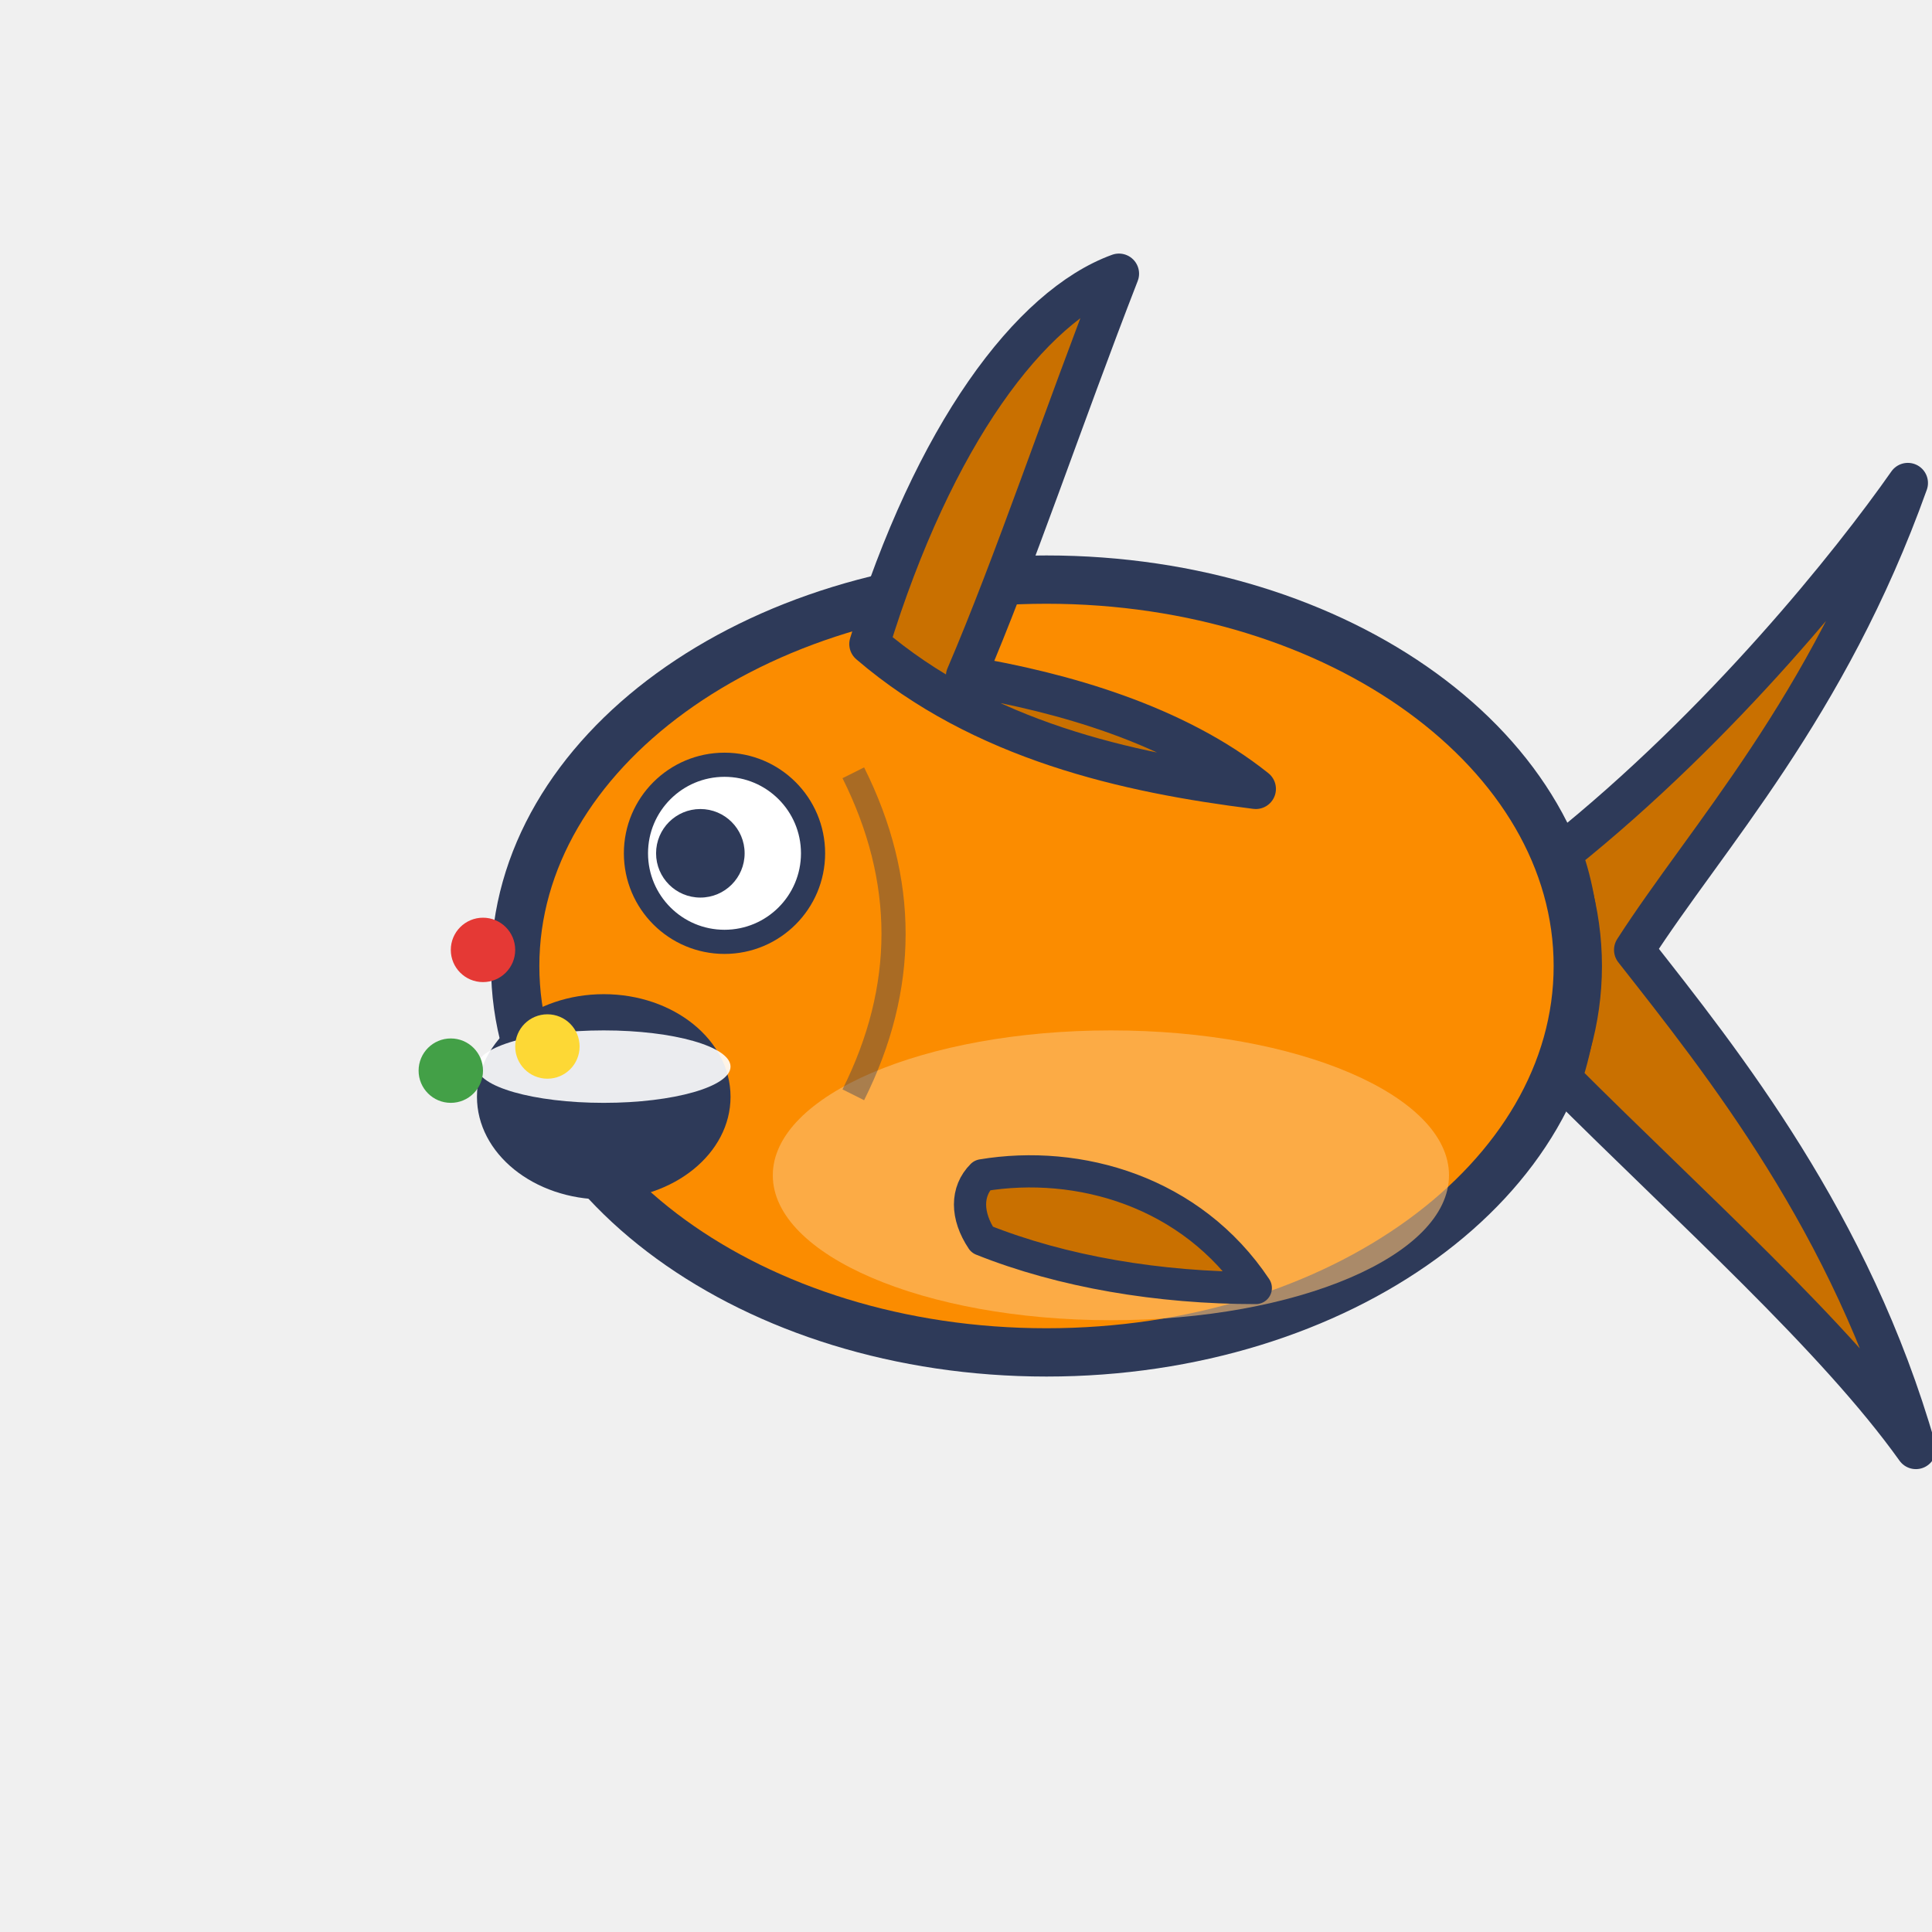
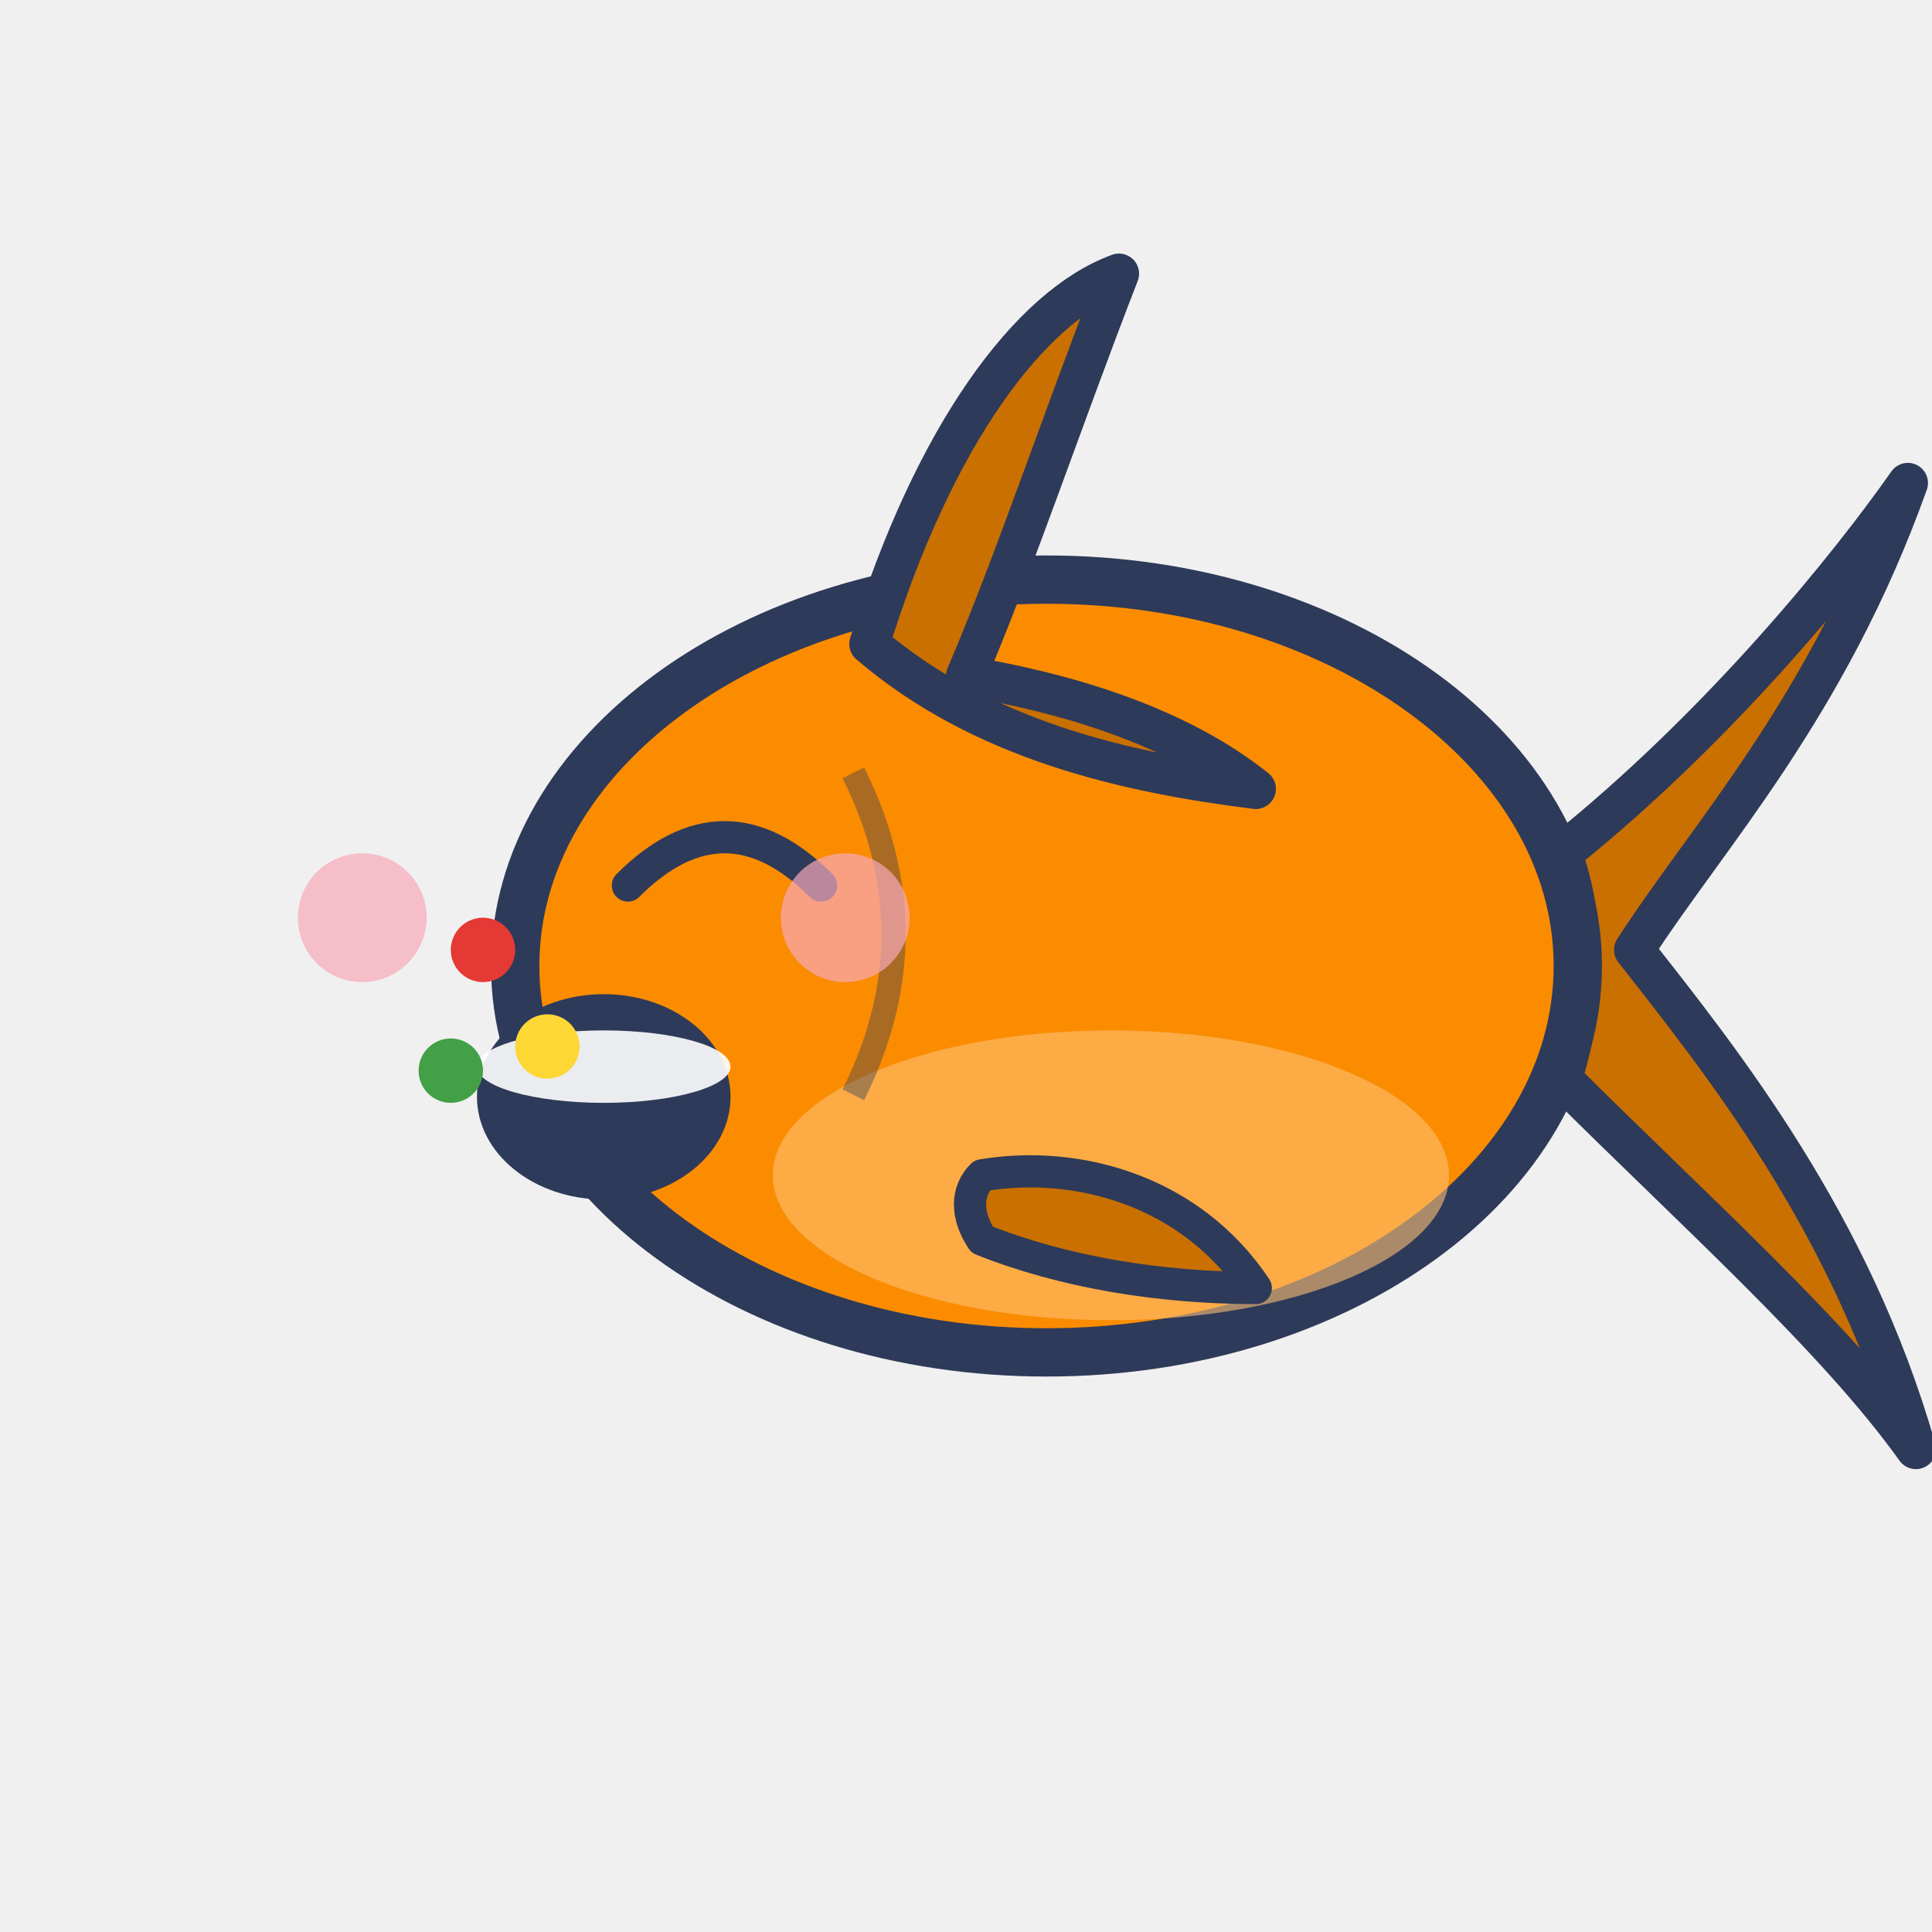
<svg xmlns="http://www.w3.org/2000/svg" viewBox="0 0 240 240" width="240" height="240">
  <defs>
    <linearGradient id="rainbowGrad" x1="0%" y1="0%" x2="100%" y2="100%">
      <stop offset="0%" stop-color="#E53935" />
      <stop offset="20%" stop-color="#FB8C00" />
      <stop offset="40%" stop-color="#FDD835" />
      <stop offset="60%" stop-color="#43A047" />
      <stop offset="80%" stop-color="#1E88E5" />
      <stop offset="100%" stop-color="#8E24AA" />
    </linearGradient>
  </defs>
  <g>
    <path d="M194,106 C214,90 230,70 237,60 C227,88 212,104 203,118 C214,132 230,152 238,180 C228,166 210,150 194,134 C197,125 197,114 194,106 Z" fill="rgb(201,112,0)" stroke="#2E3A59" stroke-width="5" stroke-linejoin="round" stroke-linecap="round" />
    <ellipse cx="130" cy="120" rx="66" ry="48" fill="#FB8C00" stroke="#2E3A59" stroke-width="6" />
    <ellipse cx="138" cy="146" rx="42" ry="18" fill="rgb(253,192,115)" opacity="0.6" />
    <path d="M108,80 C116,54 128,38 139,34 C132,52 126,70 120,84 C132,86 146,90 156,98 C140,96 122,92 108,80 Z" fill="rgb(201,112,0)" stroke="#2E3A59" stroke-width="5" stroke-linejoin="round" stroke-linecap="round" />
    <path d="M122,146 C134,144 148,148 156,160 C144,160 132,158 122,154 C120,151 120,148 122,146 Z" fill="rgb(201,112,0)" stroke="#2E3A59" stroke-width="4" stroke-linejoin="round" stroke-linecap="round" />
    <path d="M106 96 Q116 116 106 136" stroke="#2E3A59" stroke-width="3" fill="none" opacity="0.4" />
-     <circle cx="90" cy="106" r="11" fill="#fff" stroke="#2E3A59" stroke-width="3" />
-     <circle cx="87" cy="106" r="5.5" fill="#2E3A59" />
+     <path d="M78 110 Q90 98 102 110" stroke="#2E3A59" stroke-width="4" fill="none" stroke-linecap="round" />
    <ellipse cx="75" cy="136.25" rx="15.75" ry="12.75" fill="#2E3A59" />
    <ellipse cx="75" cy="132.5" rx="15.75" ry="4.5" fill="#fff" opacity="0.9" />
  </g>
+   <circle cx="45" cy="114" r="8" fill="#F7A8B8" opacity="0.7" />
+   <circle cx="105" cy="114" r="8" fill="#F7A8B8" opacity="0.7" />
  <circle cx="60" cy="118" r="4" fill="#E53935" />
  <circle cx="68" cy="130" r="4" fill="#FDD835" />
  <circle cx="56" cy="133" r="4" fill="#43A047" />
</svg>
